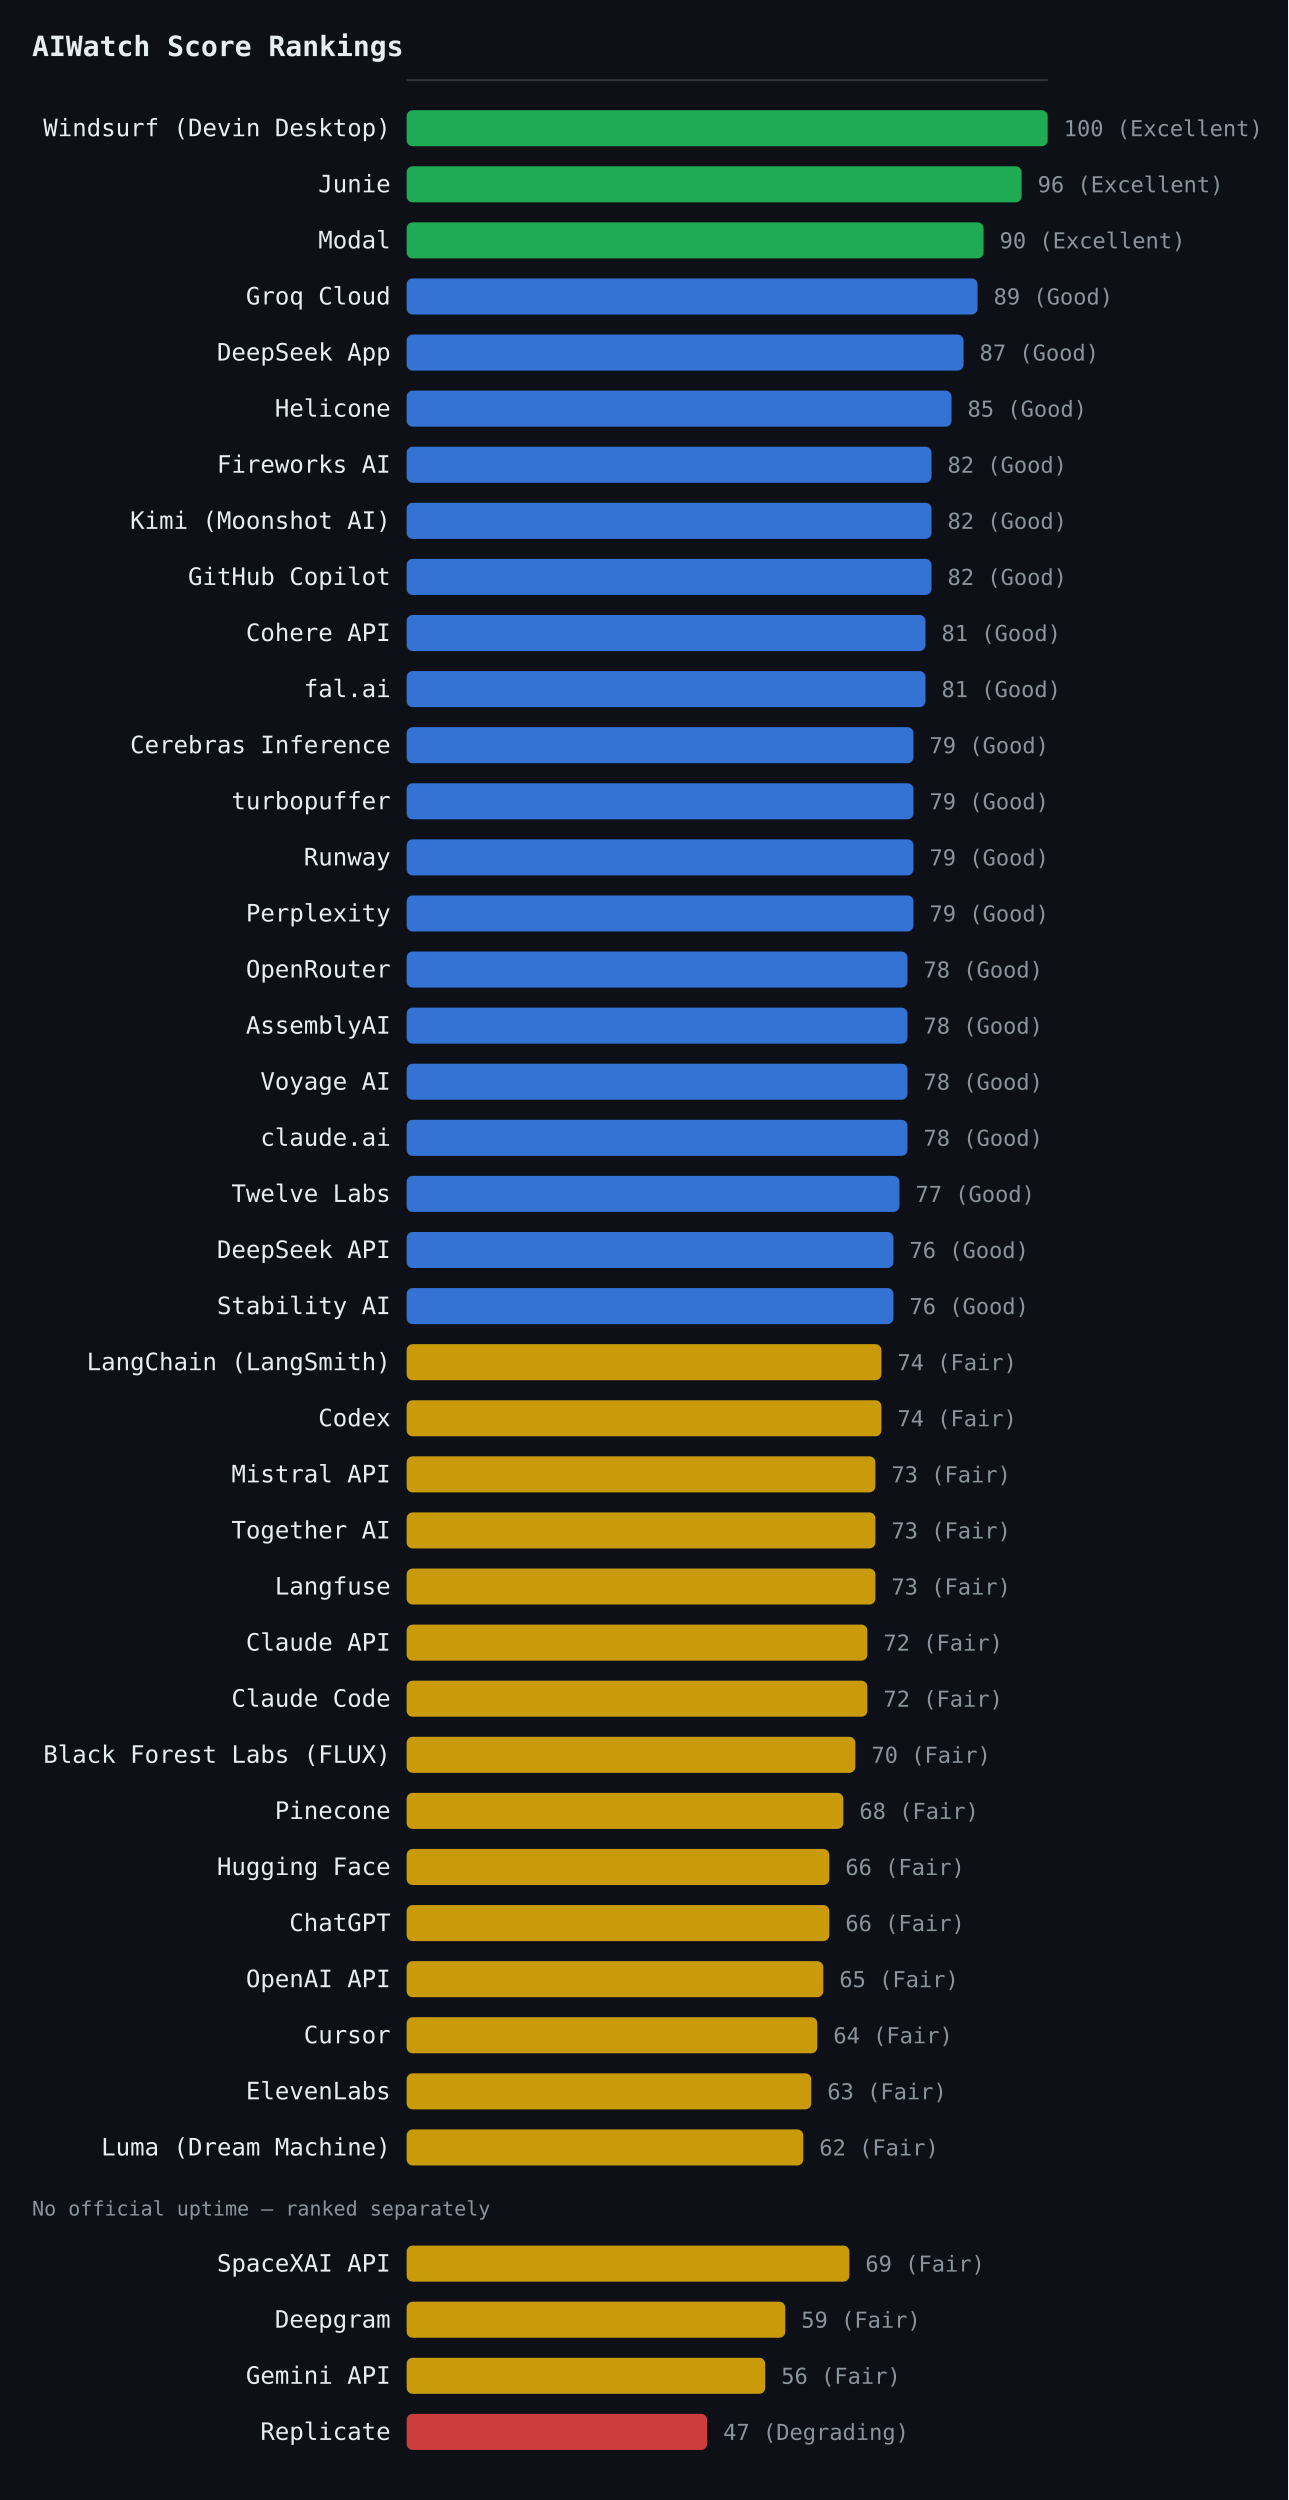
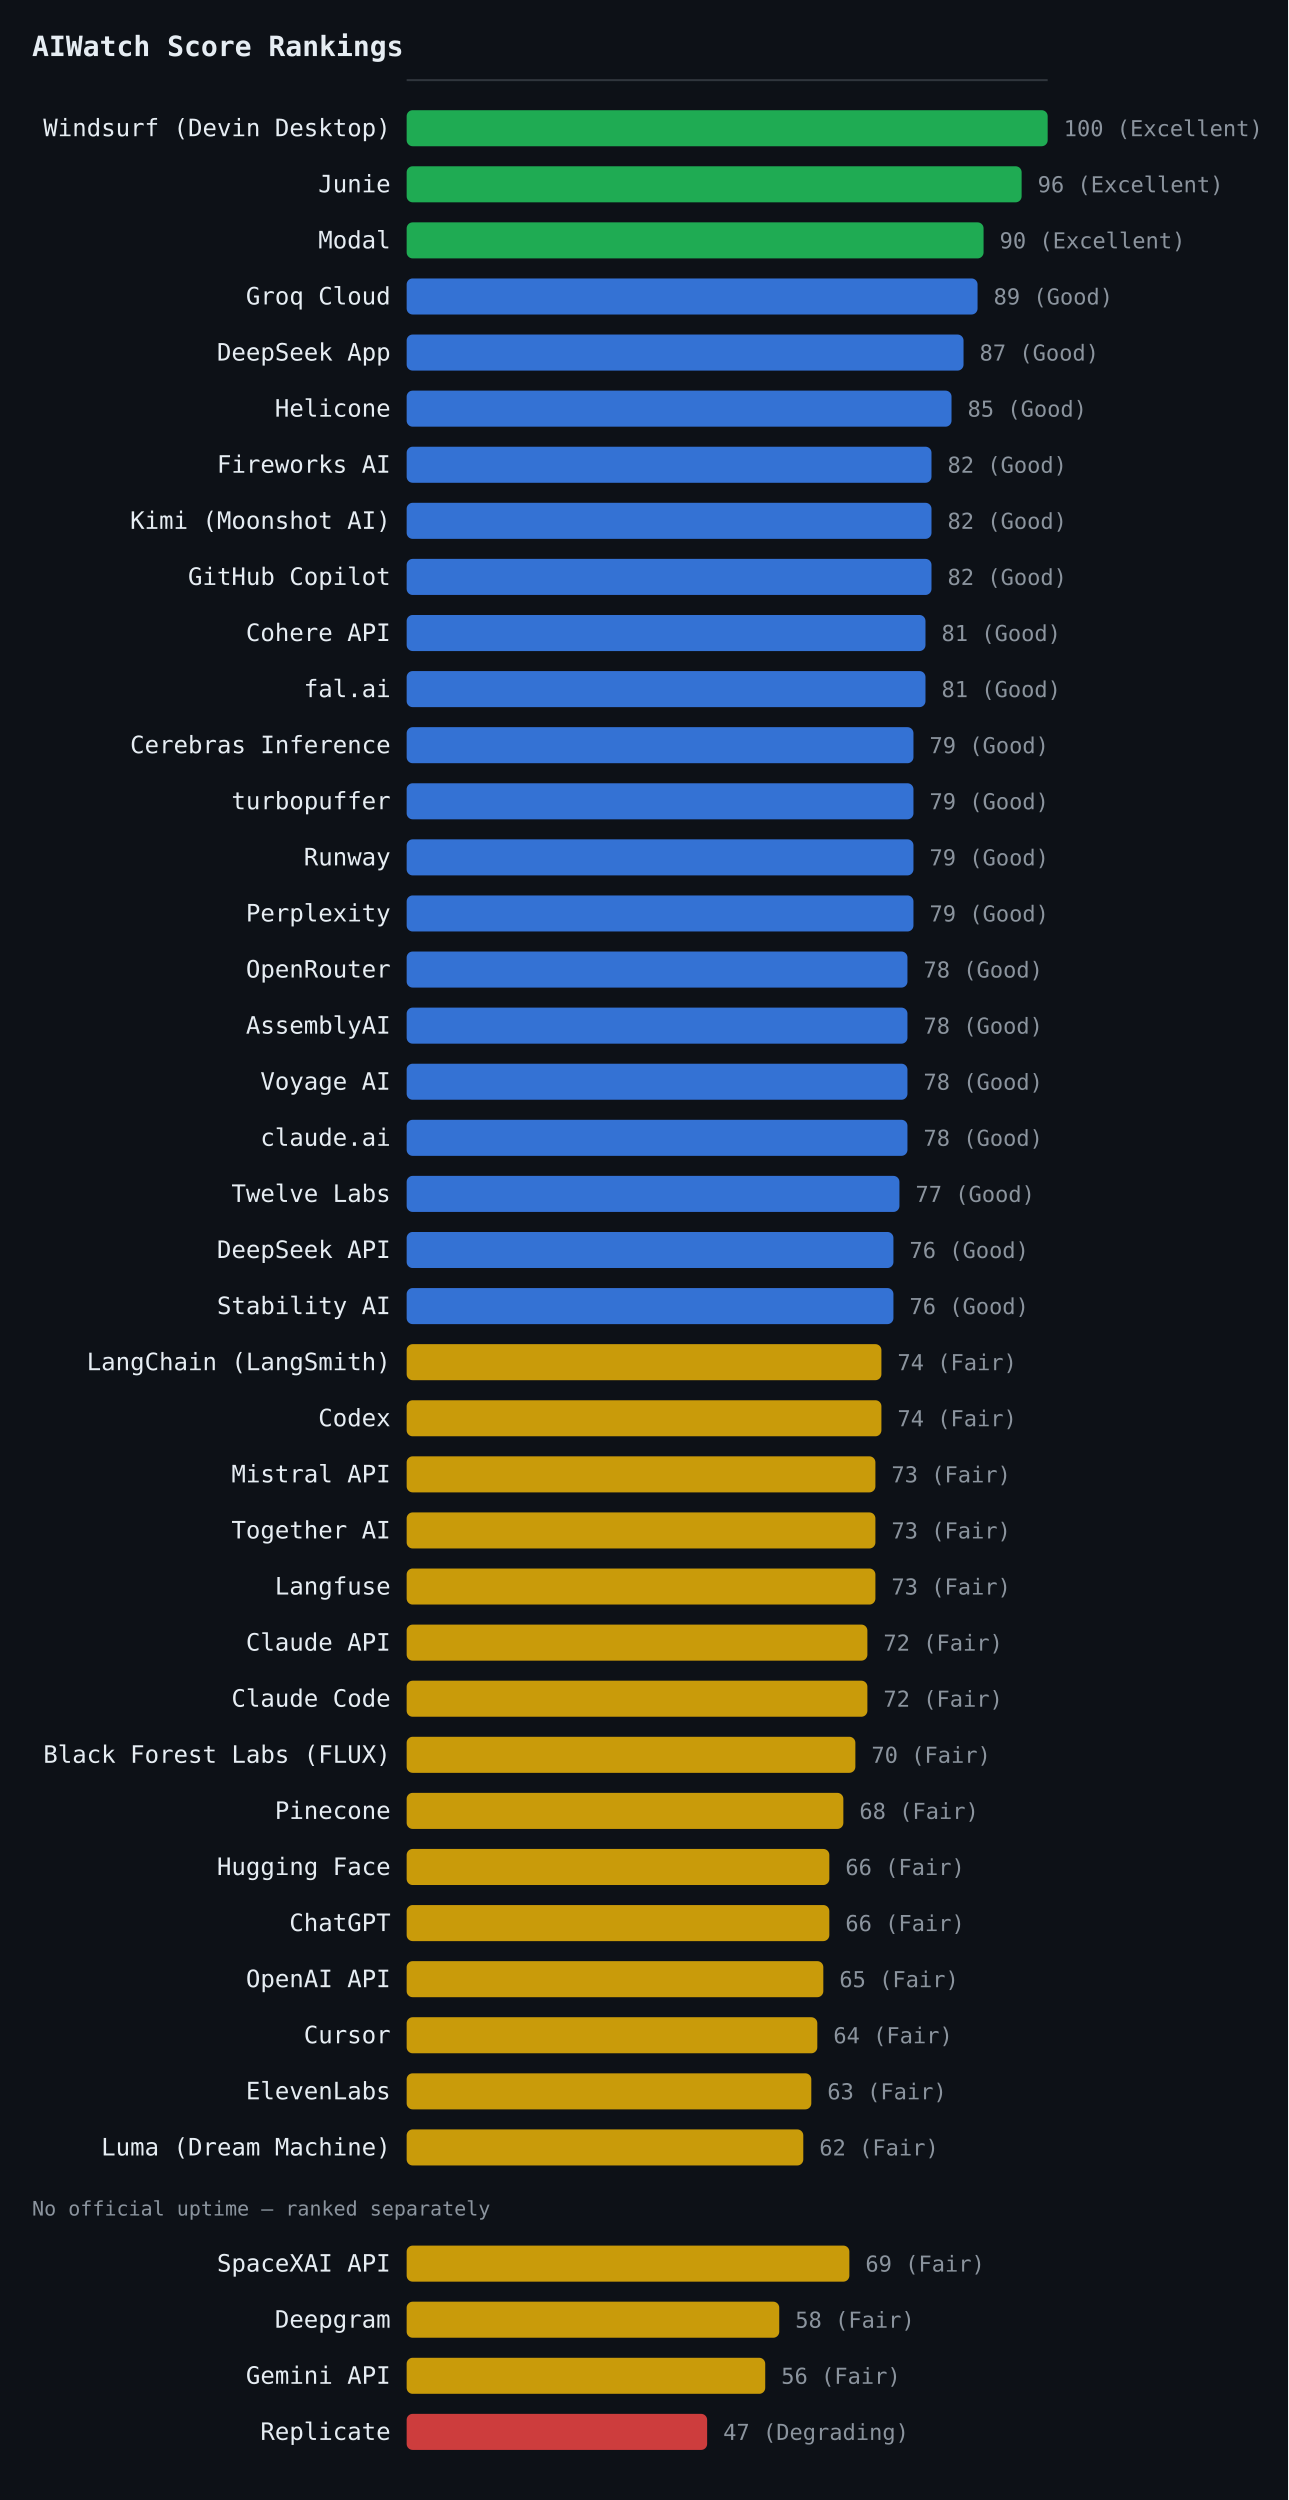
<svg xmlns="http://www.w3.org/2000/svg" viewBox="0 0 643 1248" width="643" height="1248">
  <style>
    .chart-bg { fill: #0d1117; }
    .chart-title { fill: #e6edf3; }
    .chart-text { fill: #e6edf3; }
    .chart-muted { fill: #8b949e; }
  </style>
  <rect class="chart-bg" width="100%" height="100%" fill="#0d1117" />
  <text x="16" y="28" fill="#e6edf3" font-size="14" font-weight="600" font-family="ui-monospace,monospace" class="chart-title">AIWatch Score Rankings</text>
  <line x1="203" y1="40" x2="523" y2="40" stroke="#30363d" stroke-width="1" />
  <text x="195" y="68" fill="#e6edf3" font-size="12" font-family="ui-monospace,monospace" text-anchor="end">Windsurf (Devin Desktop)</text>
  <rect x="203" y="55" width="320" height="18" rx="3" fill="#22c55e" opacity="0.85" />
  <text x="531" y="68" fill="#8b949e" font-size="11" font-family="ui-monospace,monospace">100  (Excellent)</text>
  <text x="195" y="96" fill="#e6edf3" font-size="12" font-family="ui-monospace,monospace" text-anchor="end">Junie</text>
  <rect x="203" y="83" width="307" height="18" rx="3" fill="#22c55e" opacity="0.85" />
  <text x="518" y="96" fill="#8b949e" font-size="11" font-family="ui-monospace,monospace">96  (Excellent)</text>
  <text x="195" y="124" fill="#e6edf3" font-size="12" font-family="ui-monospace,monospace" text-anchor="end">Modal</text>
  <rect x="203" y="111" width="288" height="18" rx="3" fill="#22c55e" opacity="0.85" />
  <text x="499" y="124" fill="#8b949e" font-size="11" font-family="ui-monospace,monospace">90  (Excellent)</text>
  <text x="195" y="152" fill="#e6edf3" font-size="12" font-family="ui-monospace,monospace" text-anchor="end">Groq Cloud</text>
  <rect x="203" y="139" width="285" height="18" rx="3" fill="#3b82f6" opacity="0.85" />
  <text x="496" y="152" fill="#8b949e" font-size="11" font-family="ui-monospace,monospace">89  (Good)</text>
  <text x="195" y="180" fill="#e6edf3" font-size="12" font-family="ui-monospace,monospace" text-anchor="end">DeepSeek App</text>
  <rect x="203" y="167" width="278" height="18" rx="3" fill="#3b82f6" opacity="0.85" />
  <text x="489" y="180" fill="#8b949e" font-size="11" font-family="ui-monospace,monospace">87  (Good)</text>
  <text x="195" y="208" fill="#e6edf3" font-size="12" font-family="ui-monospace,monospace" text-anchor="end">Helicone</text>
  <rect x="203" y="195" width="272" height="18" rx="3" fill="#3b82f6" opacity="0.85" />
  <text x="483" y="208" fill="#8b949e" font-size="11" font-family="ui-monospace,monospace">85  (Good)</text>
  <text x="195" y="236" fill="#e6edf3" font-size="12" font-family="ui-monospace,monospace" text-anchor="end">Fireworks AI</text>
  <rect x="203" y="223" width="262" height="18" rx="3" fill="#3b82f6" opacity="0.85" />
  <text x="473" y="236" fill="#8b949e" font-size="11" font-family="ui-monospace,monospace">82  (Good)</text>
  <text x="195" y="264" fill="#e6edf3" font-size="12" font-family="ui-monospace,monospace" text-anchor="end">Kimi (Moonshot AI)</text>
  <rect x="203" y="251" width="262" height="18" rx="3" fill="#3b82f6" opacity="0.85" />
  <text x="473" y="264" fill="#8b949e" font-size="11" font-family="ui-monospace,monospace">82  (Good)</text>
  <text x="195" y="292" fill="#e6edf3" font-size="12" font-family="ui-monospace,monospace" text-anchor="end">GitHub Copilot</text>
  <rect x="203" y="279" width="262" height="18" rx="3" fill="#3b82f6" opacity="0.85" />
  <text x="473" y="292" fill="#8b949e" font-size="11" font-family="ui-monospace,monospace">82  (Good)</text>
  <text x="195" y="320" fill="#e6edf3" font-size="12" font-family="ui-monospace,monospace" text-anchor="end">Cohere API</text>
  <rect x="203" y="307" width="259" height="18" rx="3" fill="#3b82f6" opacity="0.85" />
  <text x="470" y="320" fill="#8b949e" font-size="11" font-family="ui-monospace,monospace">81  (Good)</text>
  <text x="195" y="348" fill="#e6edf3" font-size="12" font-family="ui-monospace,monospace" text-anchor="end">fal.ai</text>
  <rect x="203" y="335" width="259" height="18" rx="3" fill="#3b82f6" opacity="0.85" />
  <text x="470" y="348" fill="#8b949e" font-size="11" font-family="ui-monospace,monospace">81  (Good)</text>
  <text x="195" y="376" fill="#e6edf3" font-size="12" font-family="ui-monospace,monospace" text-anchor="end">Cerebras Inference</text>
  <rect x="203" y="363" width="253" height="18" rx="3" fill="#3b82f6" opacity="0.85" />
  <text x="464" y="376" fill="#8b949e" font-size="11" font-family="ui-monospace,monospace">79  (Good)</text>
  <text x="195" y="404" fill="#e6edf3" font-size="12" font-family="ui-monospace,monospace" text-anchor="end">turbopuffer</text>
  <rect x="203" y="391" width="253" height="18" rx="3" fill="#3b82f6" opacity="0.85" />
  <text x="464" y="404" fill="#8b949e" font-size="11" font-family="ui-monospace,monospace">79  (Good)</text>
  <text x="195" y="432" fill="#e6edf3" font-size="12" font-family="ui-monospace,monospace" text-anchor="end">Runway</text>
  <rect x="203" y="419" width="253" height="18" rx="3" fill="#3b82f6" opacity="0.85" />
  <text x="464" y="432" fill="#8b949e" font-size="11" font-family="ui-monospace,monospace">79  (Good)</text>
  <text x="195" y="460" fill="#e6edf3" font-size="12" font-family="ui-monospace,monospace" text-anchor="end">Perplexity</text>
  <rect x="203" y="447" width="253" height="18" rx="3" fill="#3b82f6" opacity="0.85" />
  <text x="464" y="460" fill="#8b949e" font-size="11" font-family="ui-monospace,monospace">79  (Good)</text>
  <text x="195" y="488" fill="#e6edf3" font-size="12" font-family="ui-monospace,monospace" text-anchor="end">OpenRouter</text>
  <rect x="203" y="475" width="250" height="18" rx="3" fill="#3b82f6" opacity="0.85" />
  <text x="461" y="488" fill="#8b949e" font-size="11" font-family="ui-monospace,monospace">78  (Good)</text>
  <text x="195" y="516" fill="#e6edf3" font-size="12" font-family="ui-monospace,monospace" text-anchor="end">AssemblyAI</text>
  <rect x="203" y="503" width="250" height="18" rx="3" fill="#3b82f6" opacity="0.85" />
  <text x="461" y="516" fill="#8b949e" font-size="11" font-family="ui-monospace,monospace">78  (Good)</text>
  <text x="195" y="544" fill="#e6edf3" font-size="12" font-family="ui-monospace,monospace" text-anchor="end">Voyage AI</text>
  <rect x="203" y="531" width="250" height="18" rx="3" fill="#3b82f6" opacity="0.85" />
  <text x="461" y="544" fill="#8b949e" font-size="11" font-family="ui-monospace,monospace">78  (Good)</text>
  <text x="195" y="572" fill="#e6edf3" font-size="12" font-family="ui-monospace,monospace" text-anchor="end">claude.ai</text>
  <rect x="203" y="559" width="250" height="18" rx="3" fill="#3b82f6" opacity="0.85" />
  <text x="461" y="572" fill="#8b949e" font-size="11" font-family="ui-monospace,monospace">78  (Good)</text>
  <text x="195" y="600" fill="#e6edf3" font-size="12" font-family="ui-monospace,monospace" text-anchor="end">Twelve Labs</text>
  <rect x="203" y="587" width="246" height="18" rx="3" fill="#3b82f6" opacity="0.85" />
  <text x="457" y="600" fill="#8b949e" font-size="11" font-family="ui-monospace,monospace">77  (Good)</text>
  <text x="195" y="628" fill="#e6edf3" font-size="12" font-family="ui-monospace,monospace" text-anchor="end">DeepSeek API</text>
  <rect x="203" y="615" width="243" height="18" rx="3" fill="#3b82f6" opacity="0.85" />
  <text x="454" y="628" fill="#8b949e" font-size="11" font-family="ui-monospace,monospace">76  (Good)</text>
  <text x="195" y="656" fill="#e6edf3" font-size="12" font-family="ui-monospace,monospace" text-anchor="end">Stability AI</text>
  <rect x="203" y="643" width="243" height="18" rx="3" fill="#3b82f6" opacity="0.85" />
  <text x="454" y="656" fill="#8b949e" font-size="11" font-family="ui-monospace,monospace">76  (Good)</text>
  <text x="195" y="684" fill="#e6edf3" font-size="12" font-family="ui-monospace,monospace" text-anchor="end">LangChain (LangSmith)</text>
  <rect x="203" y="671" width="237" height="18" rx="3" fill="#eab308" opacity="0.85" />
  <text x="448" y="684" fill="#8b949e" font-size="11" font-family="ui-monospace,monospace">74  (Fair)</text>
  <text x="195" y="712" fill="#e6edf3" font-size="12" font-family="ui-monospace,monospace" text-anchor="end">Codex</text>
  <rect x="203" y="699" width="237" height="18" rx="3" fill="#eab308" opacity="0.85" />
  <text x="448" y="712" fill="#8b949e" font-size="11" font-family="ui-monospace,monospace">74  (Fair)</text>
  <text x="195" y="740" fill="#e6edf3" font-size="12" font-family="ui-monospace,monospace" text-anchor="end">Mistral API</text>
  <rect x="203" y="727" width="234" height="18" rx="3" fill="#eab308" opacity="0.85" />
  <text x="445" y="740" fill="#8b949e" font-size="11" font-family="ui-monospace,monospace">73  (Fair)</text>
  <text x="195" y="768" fill="#e6edf3" font-size="12" font-family="ui-monospace,monospace" text-anchor="end">Together AI</text>
  <rect x="203" y="755" width="234" height="18" rx="3" fill="#eab308" opacity="0.85" />
  <text x="445" y="768" fill="#8b949e" font-size="11" font-family="ui-monospace,monospace">73  (Fair)</text>
  <text x="195" y="796" fill="#e6edf3" font-size="12" font-family="ui-monospace,monospace" text-anchor="end">Langfuse</text>
  <rect x="203" y="783" width="234" height="18" rx="3" fill="#eab308" opacity="0.85" />
  <text x="445" y="796" fill="#8b949e" font-size="11" font-family="ui-monospace,monospace">73  (Fair)</text>
  <text x="195" y="824" fill="#e6edf3" font-size="12" font-family="ui-monospace,monospace" text-anchor="end">Claude API</text>
  <rect x="203" y="811" width="230" height="18" rx="3" fill="#eab308" opacity="0.85" />
  <text x="441" y="824" fill="#8b949e" font-size="11" font-family="ui-monospace,monospace">72  (Fair)</text>
  <text x="195" y="852" fill="#e6edf3" font-size="12" font-family="ui-monospace,monospace" text-anchor="end">Claude Code</text>
  <rect x="203" y="839" width="230" height="18" rx="3" fill="#eab308" opacity="0.85" />
  <text x="441" y="852" fill="#8b949e" font-size="11" font-family="ui-monospace,monospace">72  (Fair)</text>
  <text x="195" y="880" fill="#e6edf3" font-size="12" font-family="ui-monospace,monospace" text-anchor="end">Black Forest Labs (FLUX)</text>
  <rect x="203" y="867" width="224" height="18" rx="3" fill="#eab308" opacity="0.85" />
  <text x="435" y="880" fill="#8b949e" font-size="11" font-family="ui-monospace,monospace">70  (Fair)</text>
  <text x="195" y="908" fill="#e6edf3" font-size="12" font-family="ui-monospace,monospace" text-anchor="end">Pinecone</text>
  <rect x="203" y="895" width="218" height="18" rx="3" fill="#eab308" opacity="0.85" />
  <text x="429" y="908" fill="#8b949e" font-size="11" font-family="ui-monospace,monospace">68  (Fair)</text>
  <text x="195" y="936" fill="#e6edf3" font-size="12" font-family="ui-monospace,monospace" text-anchor="end">Hugging Face</text>
  <rect x="203" y="923" width="211" height="18" rx="3" fill="#eab308" opacity="0.85" />
  <text x="422" y="936" fill="#8b949e" font-size="11" font-family="ui-monospace,monospace">66  (Fair)</text>
  <text x="195" y="964" fill="#e6edf3" font-size="12" font-family="ui-monospace,monospace" text-anchor="end">ChatGPT</text>
  <rect x="203" y="951" width="211" height="18" rx="3" fill="#eab308" opacity="0.85" />
  <text x="422" y="964" fill="#8b949e" font-size="11" font-family="ui-monospace,monospace">66  (Fair)</text>
  <text x="195" y="992" fill="#e6edf3" font-size="12" font-family="ui-monospace,monospace" text-anchor="end">OpenAI API</text>
  <rect x="203" y="979" width="208" height="18" rx="3" fill="#eab308" opacity="0.85" />
  <text x="419" y="992" fill="#8b949e" font-size="11" font-family="ui-monospace,monospace">65  (Fair)</text>
  <text x="195" y="1020" fill="#e6edf3" font-size="12" font-family="ui-monospace,monospace" text-anchor="end">Cursor</text>
  <rect x="203" y="1007" width="205" height="18" rx="3" fill="#eab308" opacity="0.85" />
  <text x="416" y="1020" fill="#8b949e" font-size="11" font-family="ui-monospace,monospace">64  (Fair)</text>
  <text x="195" y="1048" fill="#e6edf3" font-size="12" font-family="ui-monospace,monospace" text-anchor="end">ElevenLabs</text>
  <rect x="203" y="1035" width="202" height="18" rx="3" fill="#eab308" opacity="0.85" />
  <text x="413" y="1048" fill="#8b949e" font-size="11" font-family="ui-monospace,monospace">63  (Fair)</text>
  <text x="195" y="1076" fill="#e6edf3" font-size="12" font-family="ui-monospace,monospace" text-anchor="end">Luma (Dream Machine)</text>
  <rect x="203" y="1063" width="198" height="18" rx="3" fill="#eab308" opacity="0.85" />
  <text x="409" y="1076" fill="#8b949e" font-size="11" font-family="ui-monospace,monospace">62  (Fair)</text>
  <text x="16" y="1106" fill="#8b949e" font-size="10" font-family="ui-monospace,monospace">No official uptime — ranked separately</text>
  <text x="195" y="1134" fill="#e6edf3" font-size="12" font-family="ui-monospace,monospace" text-anchor="end">SpaceXAI API</text>
  <rect x="203" y="1121" width="221" height="18" rx="3" fill="#eab308" opacity="0.85" />
  <text x="432" y="1134" fill="#8b949e" font-size="11" font-family="ui-monospace,monospace">69  (Fair)</text>
  <text x="195" y="1162" fill="#e6edf3" font-size="12" font-family="ui-monospace,monospace" text-anchor="end">Deepgram</text>
-   <rect x="203" y="1149" width="189" height="18" rx="3" fill="#eab308" opacity="0.85" />
-   <text x="400" y="1162" fill="#8b949e" font-size="11" font-family="ui-monospace,monospace">59  (Fair)</text>
+   <rect x="203" y="1149" width="186" height="18" rx="3" fill="#eab308" opacity="0.85" />
+   <text x="397" y="1162" fill="#8b949e" font-size="11" font-family="ui-monospace,monospace">58  (Fair)</text>
  <text x="195" y="1190" fill="#e6edf3" font-size="12" font-family="ui-monospace,monospace" text-anchor="end">Gemini API</text>
  <rect x="203" y="1177" width="179" height="18" rx="3" fill="#eab308" opacity="0.85" />
  <text x="390" y="1190" fill="#8b949e" font-size="11" font-family="ui-monospace,monospace">56  (Fair)</text>
  <text x="195" y="1218" fill="#e6edf3" font-size="12" font-family="ui-monospace,monospace" text-anchor="end">Replicate</text>
  <rect x="203" y="1205" width="150" height="18" rx="3" fill="#ef4444" opacity="0.85" />
  <text x="361" y="1218" fill="#8b949e" font-size="11" font-family="ui-monospace,monospace">47  (Degrading)</text>
</svg>
